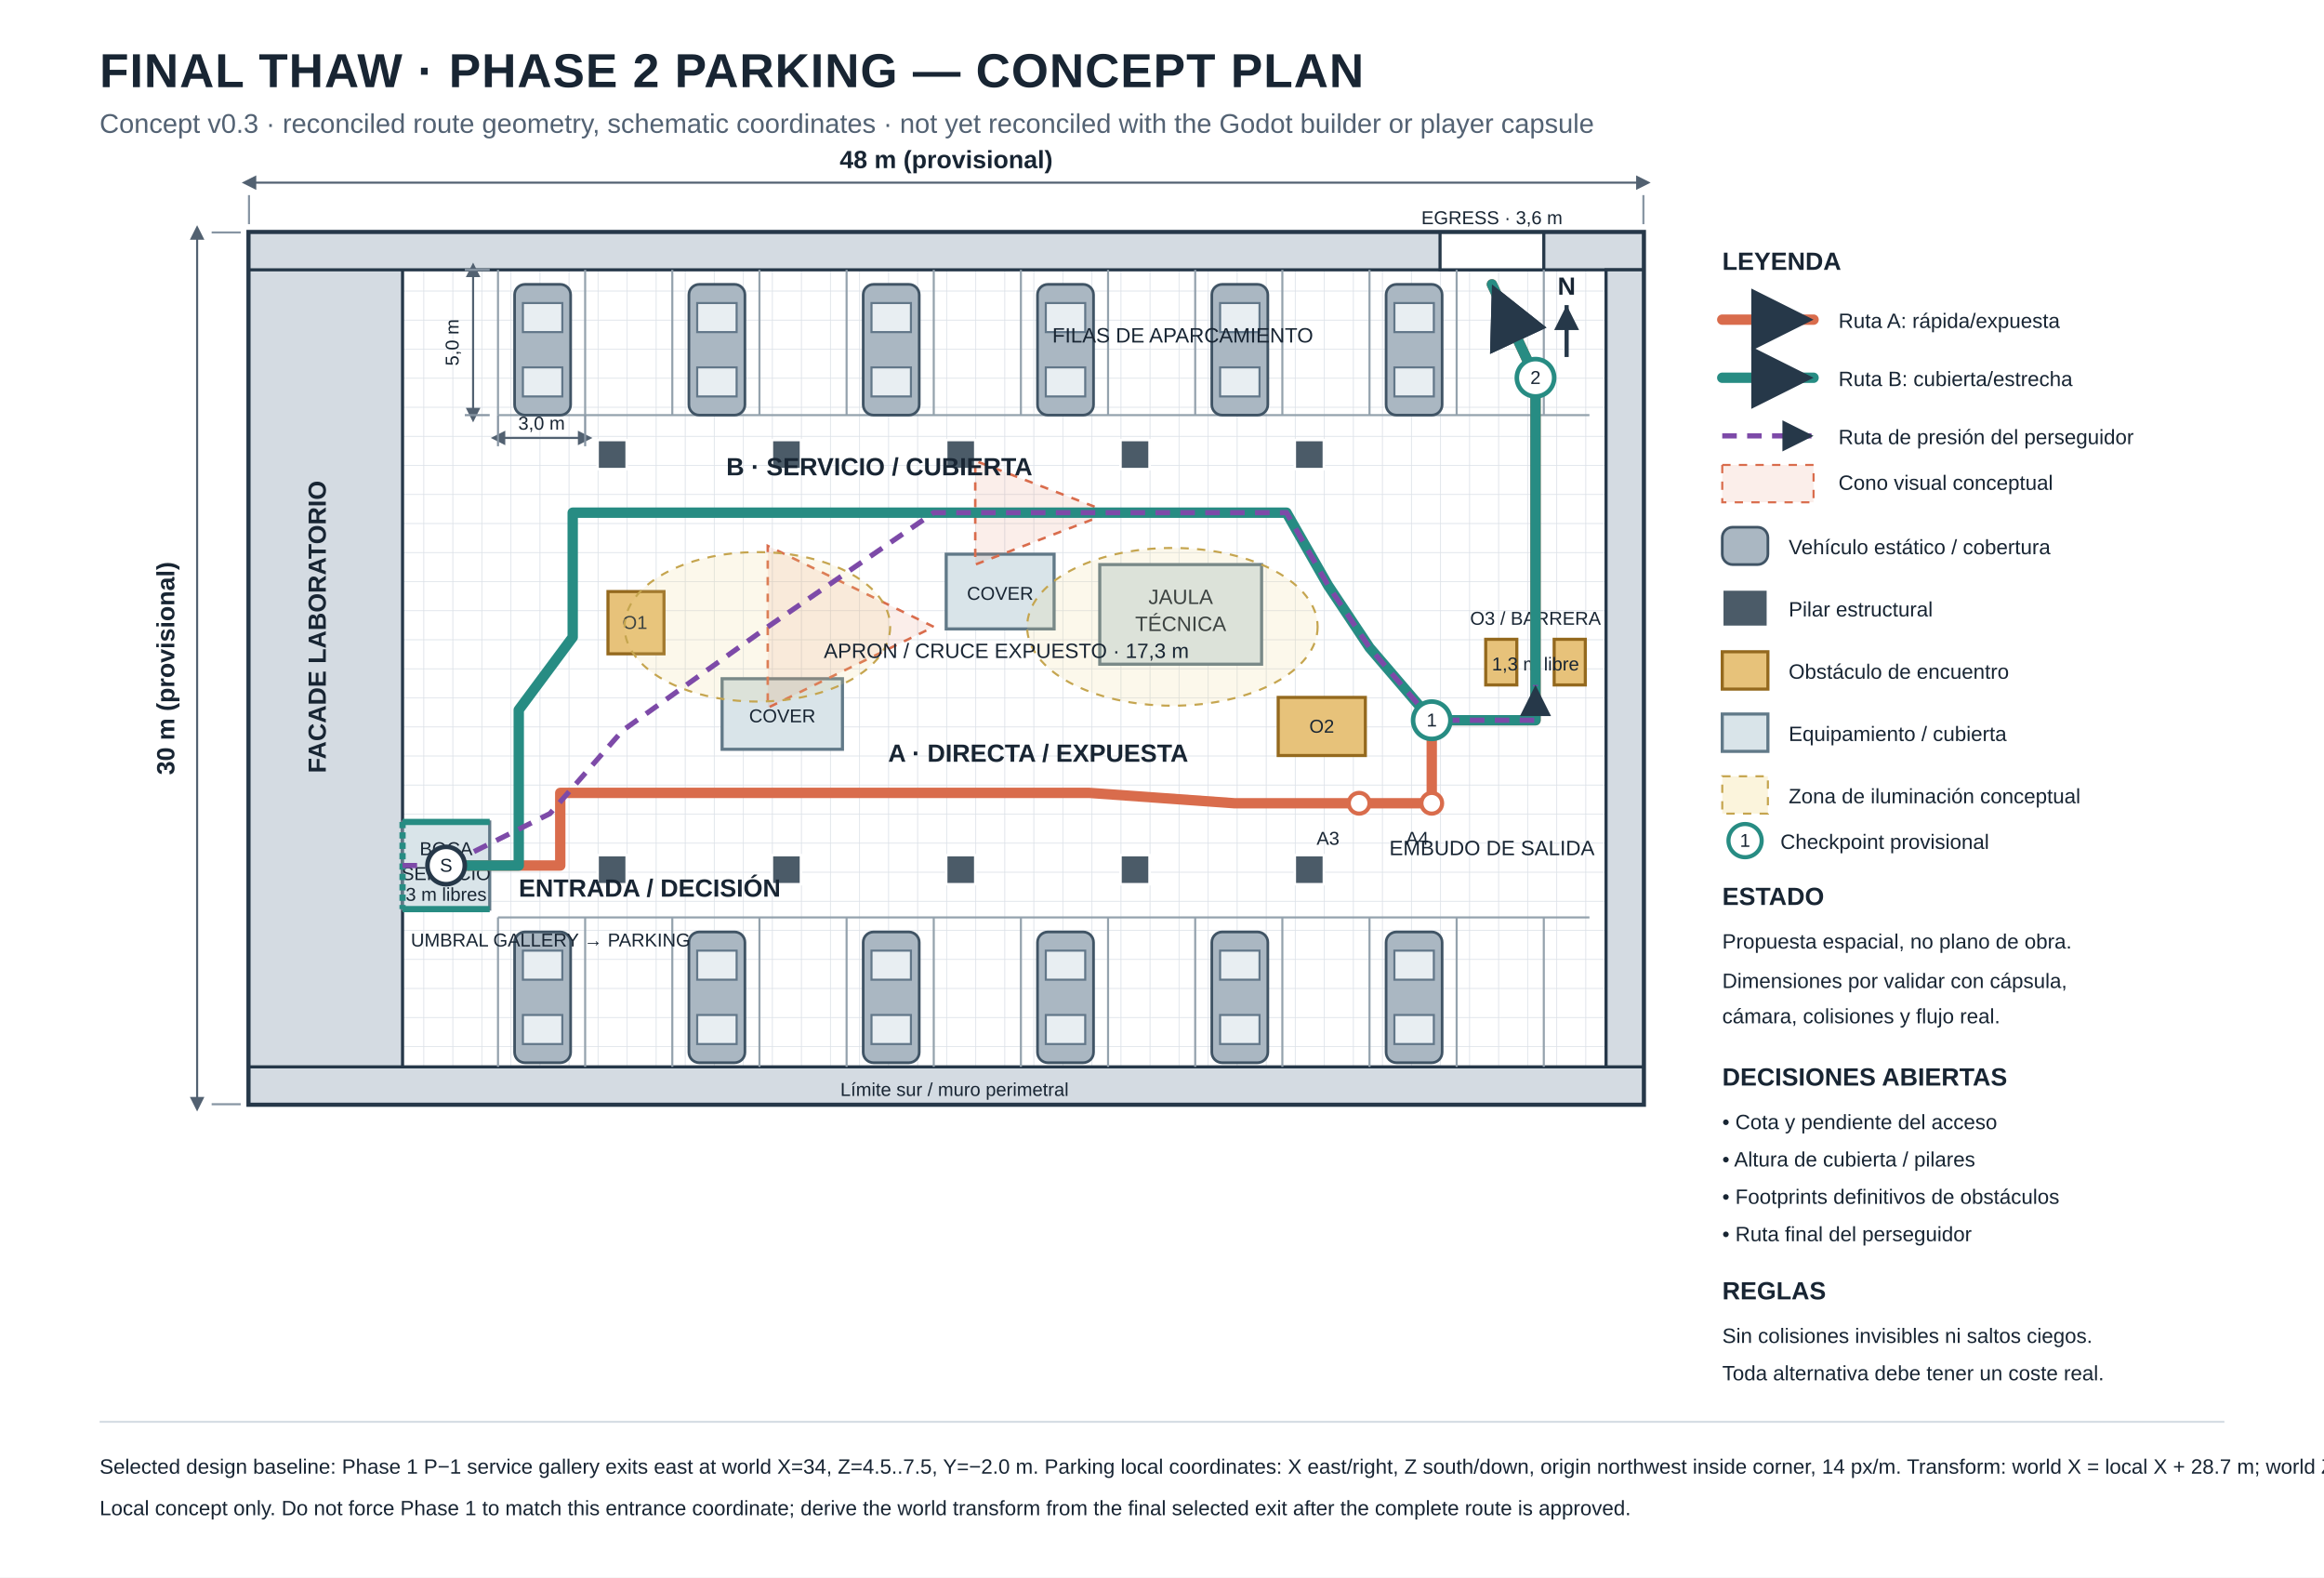
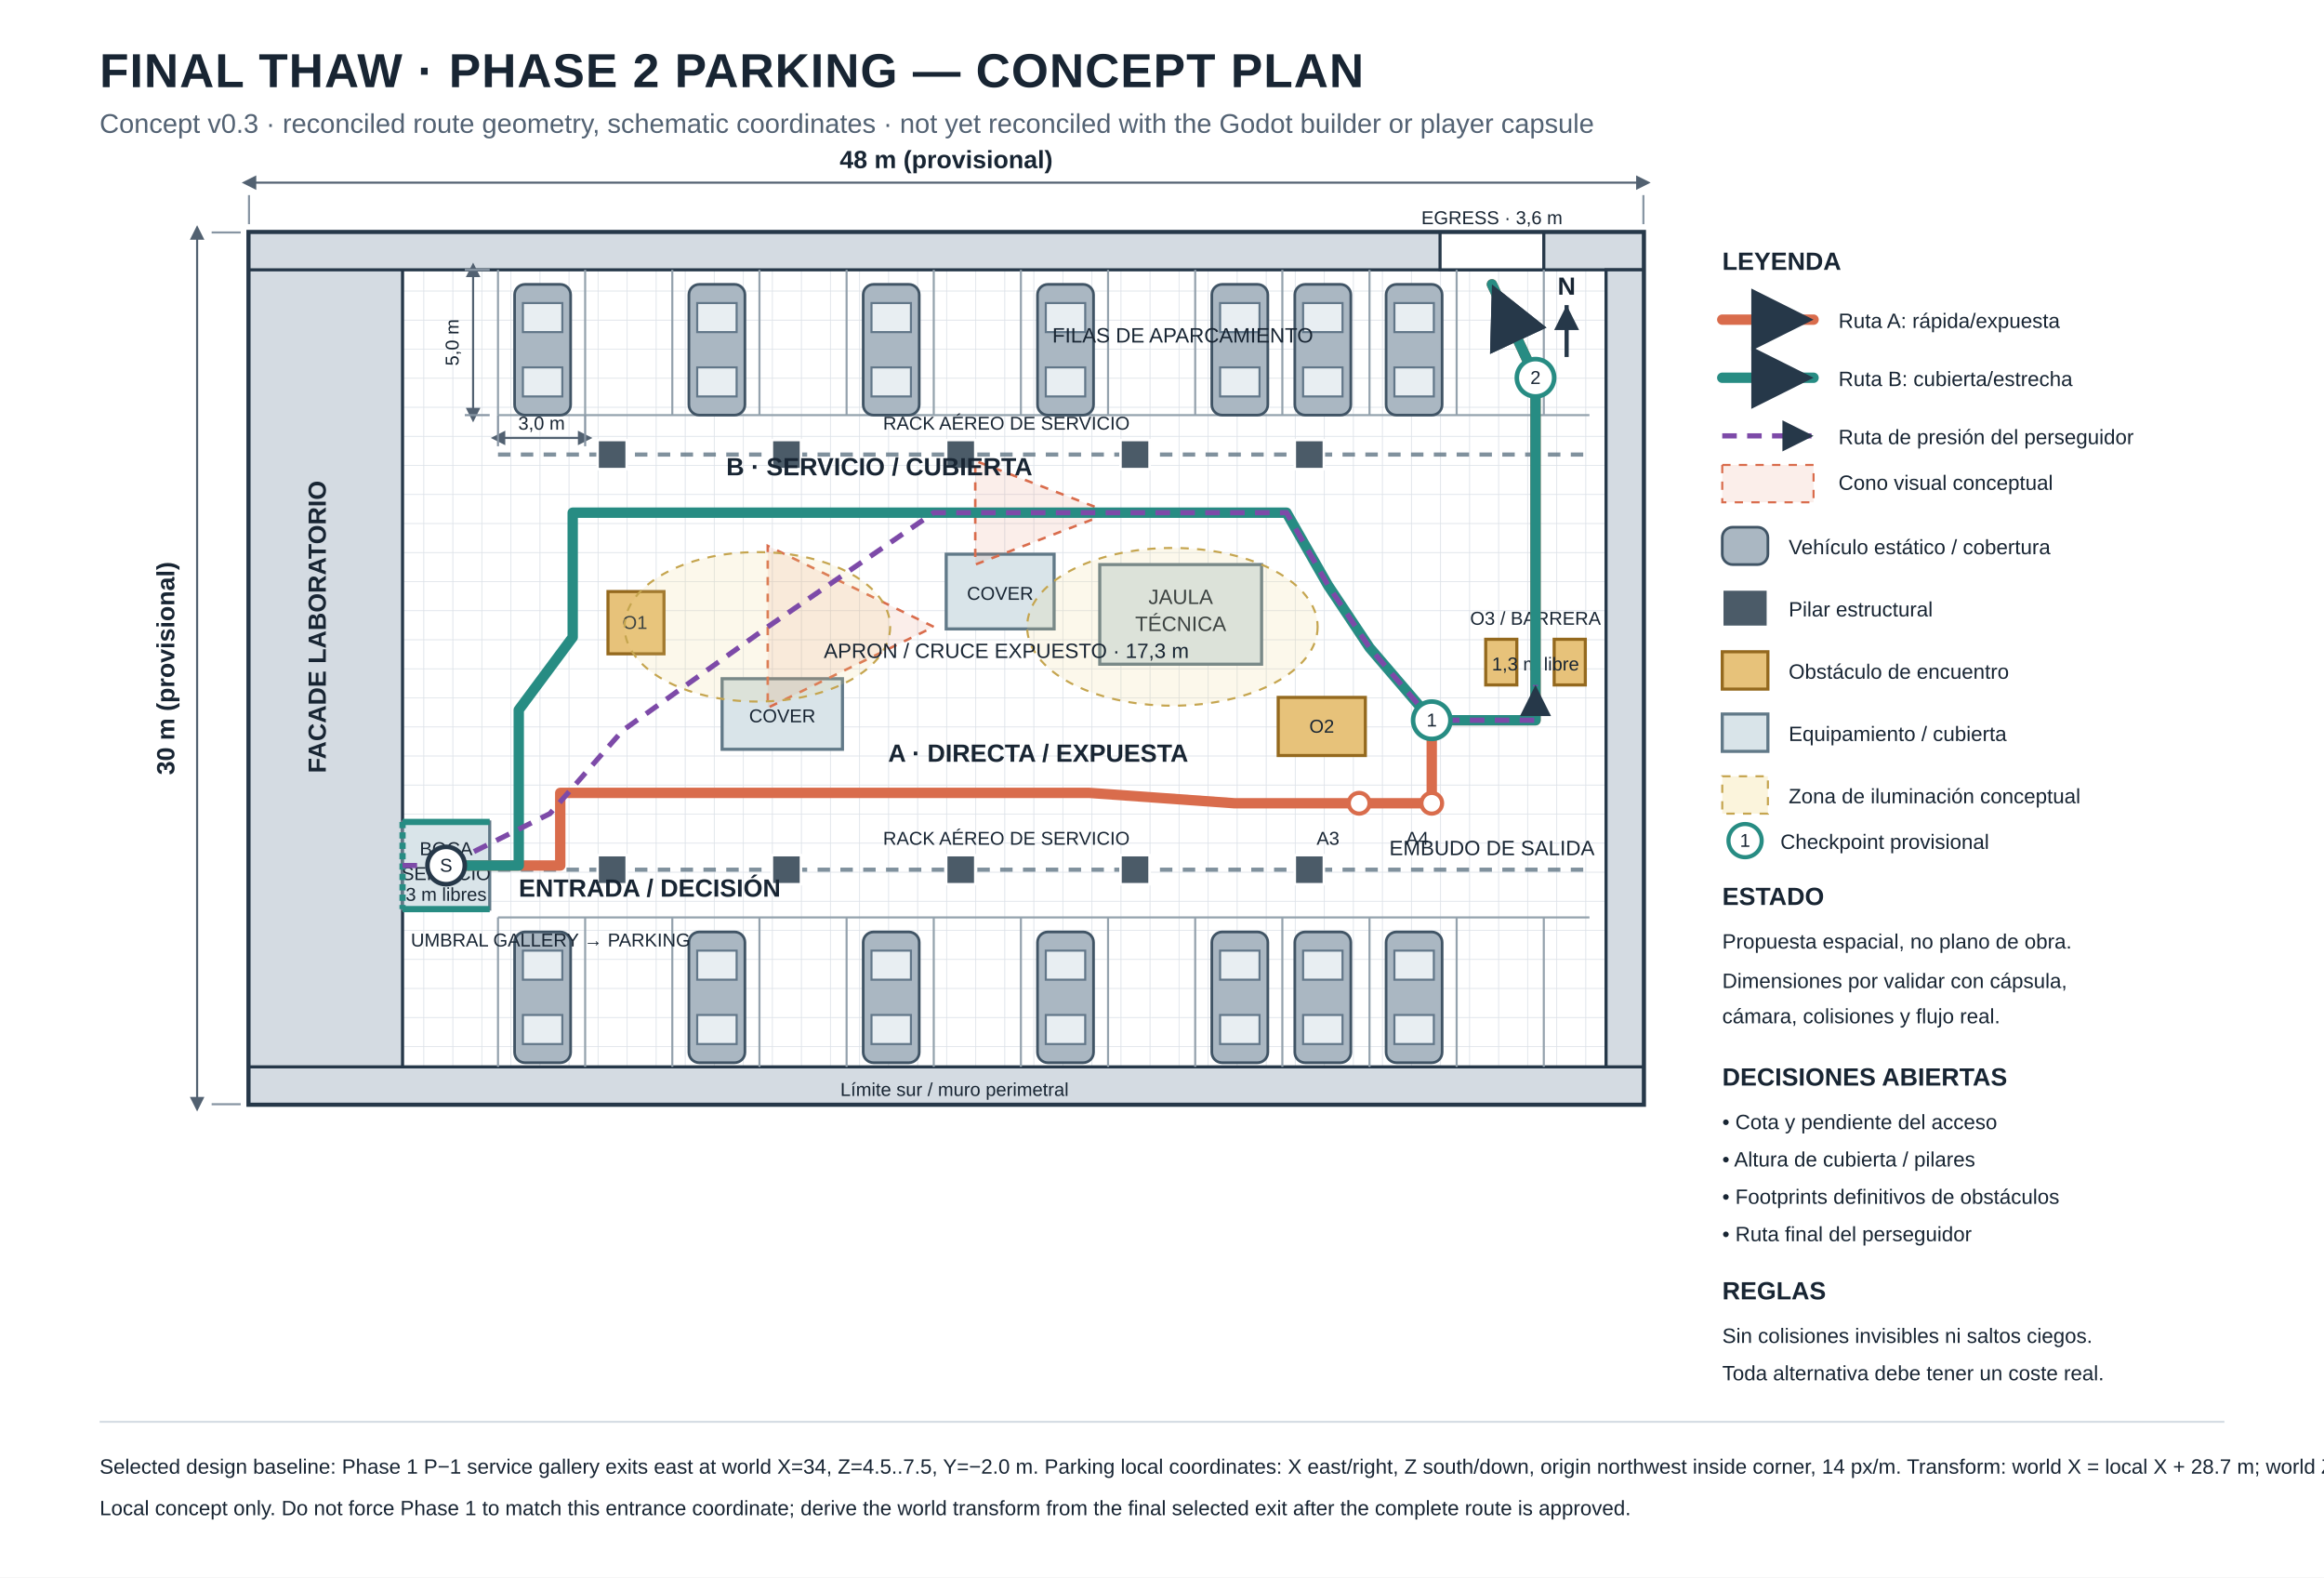
<svg xmlns="http://www.w3.org/2000/svg" width="1120" height="760" viewBox="0 0 1120 760">
  <defs>
    <pattern id="grid" width="14" height="14" patternUnits="userSpaceOnUse">
      <path d="M14 0H0V14" fill="none" stroke="#dce2e8" stroke-width="0.7" />
    </pattern>
    <marker id="arrow" markerWidth="8" markerHeight="8" refX="6" refY="3" orient="auto">
      <path d="M0,0 L6,3 L0,6 Z" fill="#263849" />
    </marker>
    <marker id="dim" markerWidth="7" markerHeight="7" refX="3.5" refY="3.5" orient="auto-start-reverse">
      <path d="M0,0 L7,3.5 L0,7 Z" fill="#526171" />
    </marker>
    <style>
      text{font-family:Arial,Helvetica,sans-serif;fill:#182533}
      .title{font-size:23px;font-weight:700;letter-spacing:.5px}
      .subtitle{font-size:13px;fill:#536273}
      .label{font-size:12px;font-weight:600}
      .small{font-size:10px}
      .tiny{font-size:9px}
      .boundary{fill:#f5f6f7;stroke:#263849;stroke-width:3}
      .wall{fill:#d4dbe2;stroke:#263849;stroke-width:1.5}
      .service{fill:#d9e4e9;stroke:#617988;stroke-width:1.5}
      .car{fill:#aab7c2;stroke:#405465;stroke-width:1.3;rx:5}
      .carGlass{fill:#e8eef2;stroke:#627789;stroke-width:1}
      .column{fill:#4b5b68;stroke:#fff;stroke-width:1.2}
      .obstacle{fill:#e7c27a;stroke:#94691e;stroke-width:1.5}
      .routeA{fill:none;stroke:#d96c4c;stroke-width:5;stroke-linecap:round;stroke-linejoin:round;marker-end:url(#arrow)}
      .routeB{fill:none;stroke:#278c83;stroke-width:5;stroke-linecap:round;stroke-linejoin:round;marker-end:url(#arrow)}
      .threat{fill:none;stroke:#7d4aa8;stroke-width:2.5;stroke-dasharray:7 5;marker-end:url(#arrow)}
      .dimline{stroke:#526171;stroke-width:1;marker-start:url(#dim);marker-end:url(#dim)}
      .thin{stroke:#8795a3;stroke-width:1;fill:none}
    </style>
  </defs>
  <rect width="1120" height="760" fill="#ffffff" />
  <text x="48" y="42" class="title">FINAL THAW · PHASE 2 PARKING — CONCEPT PLAN</text>
  <text x="48" y="64" class="subtitle">Concept v0.3 · reconciled route geometry, schematic coordinates · not yet reconciled with the Godot builder or player capsule</text>
  <g transform="translate(120 112)">
    <rect x="0" y="0" width="672" height="420" fill="url(#grid)" stroke="#263849" stroke-width="2.5" />
    <line x1="0" y1="-24" x2="672" y2="-24" class="dimline" />
    <line x1="0" y1="-18" x2="0" y2="-4" class="thin" />
    <line x1="672" y1="-18" x2="672" y2="-4" class="thin" />
    <text x="336" y="-31" class="label" text-anchor="middle">48 m (provisional)</text>
    <line x1="-25" y1="0" x2="-25" y2="420" class="dimline" />
    <line x1="-18" y1="0" x2="-4" y2="0" class="thin" />
    <line x1="-18" y1="420" x2="-4" y2="420" class="thin" />
    <text x="-36" y="210" class="label" text-anchor="middle" transform="rotate(-90 -36 210)">30 m (provisional)</text>
    <rect x="0" y="0" width="74" height="420" class="wall" />
    <text x="37" y="190" class="label" text-anchor="middle" transform="rotate(-90 37 190)">FACADE LABORATORIO</text>
    <rect x="74" y="284" width="42" height="42" class="service" />
    <text x="95" y="300" class="tiny" text-anchor="middle">BOCA</text>
    <text x="95" y="312" class="tiny" text-anchor="middle">SERVICIO</text>
    <path d="M74 284 H116 M74 326 H116" stroke="#278c83" stroke-width="3" />
    <path d="M74 284 V326" stroke="#278c83" stroke-width="3" stroke-dasharray="3 2" />
    <text x="95" y="322" class="tiny" text-anchor="middle">3 m libres</text>
    <rect x="0" y="0" width="672" height="18" class="wall" />
    <rect x="574" y="0" width="50" height="18" fill="#ffffff" stroke="#263849" stroke-width="1.5" />
    <text x="599" y="-4" class="tiny" text-anchor="middle">EGRESS · 3,6 m</text>
    <rect x="654" y="18" width="18" height="402" class="wall" />
    <rect x="0" y="402" width="672" height="18" class="wall" />
    <g stroke="#94a2ad" stroke-width="1" fill="none">
      <path d="M120 18V88 M162 18V88 M204 18V88 M246 18V88 M288 18V88 M330 18V88 M372 18V88 M414 18V88 M456 18V88 M498 18V88 M540 18V88 M582 18V88 M624 18V88" />
      <path d="M120 88H646" />
      <path d="M120 330V402 M162 330V402 M204 330V402 M246 330V402 M288 330V402 M330 330V402 M372 330V402 M414 330V402 M456 330V402 M498 330V402 M540 330V402 M582 330V402 M624 330V402" />
      <path d="M120 330H646" />
    </g>
    <line x1="120" y1="99" x2="162" y2="99" class="dimline" />
    <line x1="120" y1="88" x2="120" y2="103" class="thin" />
    <line x1="162" y1="88" x2="162" y2="103" class="thin" />
    <text x="141" y="95" class="tiny" text-anchor="middle">3,0 m</text>
    <line x1="108" y1="18" x2="108" y2="88" class="dimline" />
    <line x1="104" y1="18" x2="116" y2="18" class="thin" />
    <line x1="104" y1="88" x2="116" y2="88" class="thin" />
    <text x="101" y="53" class="tiny" text-anchor="middle" transform="rotate(-90 101 53)">5,0 m</text>
+     \n    <path d="M120 107 H646 M120 307 H646" fill="none" stroke="#607585" stroke-width="2" stroke-dasharray="6 5" opacity="0.8" />
+     <text x="365" y="95" class="tiny" text-anchor="middle">RACK AÉREO DE SERVICIO</text>
+     <text x="365" y="295" class="tiny" text-anchor="middle">RACK AÉREO DE SERVICIO</text>\n    
    <g>
      <g transform="translate(128 25)">
        <rect class="car" width="27" height="63" />
        <rect class="carGlass" x="4" y="9" width="19" height="14" />
        <rect class="carGlass" x="4" y="40" width="19" height="14" />
      </g>
      <g transform="translate(212 25)">
        <rect class="car" width="27" height="63" />
        <rect class="carGlass" x="4" y="9" width="19" height="14" />
        <rect class="carGlass" x="4" y="40" width="19" height="14" />
      </g>
      <g transform="translate(296 25)">
        <rect class="car" width="27" height="63" />
        <rect class="carGlass" x="4" y="9" width="19" height="14" />
        <rect class="carGlass" x="4" y="40" width="19" height="14" />
      </g>
      <g transform="translate(380 25)">
        <rect class="car" width="27" height="63" />
        <rect class="carGlass" x="4" y="9" width="19" height="14" />
        <rect class="carGlass" x="4" y="40" width="19" height="14" />
      </g>
      <g transform="translate(464 25)">
        <rect class="car" width="27" height="63" />
        <rect class="carGlass" x="4" y="9" width="19" height="14" />
        <rect class="carGlass" x="4" y="40" width="19" height="14" />
      </g>
+       <g transform="translate(504 25)">
+         <rect class="car" width="27" height="63" />
+         <rect class="carGlass" x="4" y="9" width="19" height="14" />
+         <rect class="carGlass" x="4" y="40" width="19" height="14" />
+       </g>
      <g transform="translate(548 25)">
        <rect class="car" width="27" height="63" />
        <rect class="carGlass" x="4" y="9" width="19" height="14" />
        <rect class="carGlass" x="4" y="40" width="19" height="14" />
      </g>
      <g transform="translate(128 337)">
        <rect class="car" width="27" height="63" />
        <rect class="carGlass" x="4" y="9" width="19" height="14" />
        <rect class="carGlass" x="4" y="40" width="19" height="14" />
      </g>
      <g transform="translate(212 337)">
        <rect class="car" width="27" height="63" />
        <rect class="carGlass" x="4" y="9" width="19" height="14" />
        <rect class="carGlass" x="4" y="40" width="19" height="14" />
      </g>
      <g transform="translate(296 337)">
        <rect class="car" width="27" height="63" />
        <rect class="carGlass" x="4" y="9" width="19" height="14" />
        <rect class="carGlass" x="4" y="40" width="19" height="14" />
      </g>
      <g transform="translate(380 337)">
        <rect class="car" width="27" height="63" />
        <rect class="carGlass" x="4" y="9" width="19" height="14" />
        <rect class="carGlass" x="4" y="40" width="19" height="14" />
      </g>
      <g transform="translate(464 337)">
+         <rect class="car" width="27" height="63" />
+         <rect class="carGlass" x="4" y="9" width="19" height="14" />
+         <rect class="carGlass" x="4" y="40" width="19" height="14" />
+       </g>
+       <g transform="translate(504 337)">
        <rect class="car" width="27" height="63" />
        <rect class="carGlass" x="4" y="9" width="19" height="14" />
        <rect class="carGlass" x="4" y="40" width="19" height="14" />
      </g>
      <g transform="translate(548 337)">
        <rect class="car" width="27" height="63" />
        <rect class="carGlass" x="4" y="9" width="19" height="14" />
        <rect class="carGlass" x="4" y="40" width="19" height="14" />
      </g>
    </g>
    <g>
      <rect x="168" y="100" width="14" height="14" class="column" />
      <rect x="252" y="100" width="14" height="14" class="column" />
      <rect x="336" y="100" width="14" height="14" class="column" />
      <rect x="420" y="100" width="14" height="14" class="column" />
      <rect x="504" y="100" width="14" height="14" class="column" />
      <rect x="168" y="300" width="14" height="14" class="column" />
      <rect x="252" y="300" width="14" height="14" class="column" />
      <rect x="336" y="300" width="14" height="14" class="column" />
      <rect x="420" y="300" width="14" height="14" class="column" />
      <rect x="504" y="300" width="14" height="14" class="column" />
    </g>
    <rect x="410" y="160" width="78" height="48" class="service" />
    <text x="449" y="179" class="small" text-anchor="middle">JAULA</text>
    <text x="449" y="192" class="small" text-anchor="middle">TÉCNICA</text>
    <rect x="596" y="196" width="15" height="22" class="obstacle" />
    <rect x="629" y="196" width="15" height="22" class="obstacle" />
    <text x="620" y="189" class="tiny" text-anchor="middle">O3 / BARRERA</text>
    <text x="620" y="211" class="tiny" text-anchor="middle">1,3 m libre</text>
    <rect x="496" y="224" width="42" height="28" class="obstacle" />
    <text x="517" y="241" class="tiny" text-anchor="middle">O2</text>
    <rect x="228" y="215" width="58" height="34" class="service" />
    <text x="257" y="236" class="tiny" text-anchor="middle">COVER</text>
    <rect x="336" y="155" width="52" height="36" class="service" />
    <text x="362" y="177" class="tiny" text-anchor="middle">COVER</text>
    <rect x="173" y="173" width="27" height="30" class="obstacle" />
    <text x="186" y="191" class="tiny" text-anchor="middle">O1</text>
    <path d="M330 190 L250 151 L250 229 Z" fill="#d96c4c" fill-opacity=".12" stroke="#d96c4c" stroke-width="1.2" stroke-dasharray="4 4" />
    <path d="M415 135 L350 110 L350 160 Z" fill="#d96c4c" fill-opacity=".12" stroke="#d96c4c" stroke-width="1.2" stroke-dasharray="4 4" />
    <ellipse cx="245" cy="190" rx="64" ry="36" fill="#f0d88b" fill-opacity=".17" stroke="#c5a54f" stroke-width="1" stroke-dasharray="4 4" />
    <ellipse cx="445" cy="190" rx="70" ry="38" fill="#f0d88b" fill-opacity=".17" stroke="#c5a54f" stroke-width="1" stroke-dasharray="4 4" />
    <path d="M95 305 L130 305 L150 305 L150 270 L200 270 L270 270 L320 270 L405 270 L475 275 L535 275 L570 275 L570 235 L620 235 L620 218 L620 70 L599 25" class="routeA" />
    <path d="M95 305 L130 305 L130 230 L156 195 L156 135 L220 135 L290 135 L362 135 L415 135 L500 135 L520 170 L540 200 L570 235 L620 235 L620 218 L620 70 L599 25" class="routeB" />
    <path d="M74 305 L95 305 L145 280 L180 240 L250 190 L330 135 L415 135 L500 135 L520 170 L540 200 L570 235 L620 235 L620 218" class="threat" />
    <circle cx="535" cy="275" r="5" fill="#ffffff" stroke="#d96c4c" stroke-width="2" />
    <text x="520" y="295" class="tiny" text-anchor="middle">A3</text>
    <circle cx="570" cy="275" r="5" fill="#ffffff" stroke="#d96c4c" stroke-width="2" />
    <text x="563" y="295" class="tiny" text-anchor="middle">A4</text>
    <circle cx="95" cy="305" r="9" fill="#ffffff" stroke="#263849" stroke-width="2.2" />
    <text x="95" y="308" class="tiny" text-anchor="middle">S</text>
    <circle cx="570" cy="235" r="9" fill="#ffffff" stroke="#278c83" stroke-width="2.2" />
    <text x="570" y="238" class="tiny" text-anchor="middle">1</text>
    <circle cx="620" cy="70" r="9" fill="#ffffff" stroke="#278c83" stroke-width="2.2" />
    <text x="620" y="73" class="tiny" text-anchor="middle">2</text>
    <text x="78" y="344" class="tiny">UMBRAL GALLERY → PARKING</text>
    <text x="130" y="320" class="label">ENTRADA / DECISIÓN</text>
    <text x="308" y="255" class="label" fill="#b94e30">A · DIRECTA / EXPUESTA</text>
    <text x="230" y="117" class="label" fill="#1b746d">B · SERVICIO / CUBIERTA</text>
    <text x="365" y="205" class="small" text-anchor="middle">APRON / CRUCE EXPUESTO · 17,3 m</text>
    <text x="599" y="300" class="small" text-anchor="middle">EMBUDO DE SALIDA</text>
    <text x="450" y="53" class="small" text-anchor="middle">FILAS DE APARCAMIENTO</text>
    <text x="340" y="416" class="tiny" text-anchor="middle">Límite sur / muro perimetral</text>
    <path d="M635 60 L635 35" stroke="#263849" stroke-width="2" marker-end="url(#arrow)" />
    <text x="635" y="30" class="label" text-anchor="middle">N</text>
  </g>
  <g transform="translate(830 130)">
    <text x="0" y="0" class="label">LEYENDA</text>
    <line x1="0" y1="24" x2="44" y2="24" class="routeA" />
    <text x="56" y="28" class="small">Ruta A: rápida/expuesta</text>
    <line x1="0" y1="52" x2="44" y2="52" class="routeB" />
    <text x="56" y="56" class="small">Ruta B: cubierta/estrecha</text>
    <line x1="0" y1="80" x2="44" y2="80" class="threat" />
    <text x="56" y="84" class="small">Ruta de presión del perseguidor</text>
    <rect x="0" y="94" width="44" height="18" fill="#d96c4c" fill-opacity=".12" stroke="#d96c4c" stroke-dasharray="4 4" />
    <text x="56" y="106" class="small">Cono visual conceptual</text>
    <rect x="0" y="124" width="22" height="18" class="car" />
    <text x="32" y="137" class="small">Vehículo estático / cobertura</text>
    <rect x="0" y="154" width="22" height="18" class="column" />
    <text x="32" y="167" class="small">Pilar estructural</text>
    <rect x="0" y="184" width="22" height="18" class="obstacle" />
    <text x="32" y="197" class="small">Obstáculo de encuentro</text>
    <rect x="0" y="214" width="22" height="18" class="service" />
    <text x="32" y="227" class="small">Equipamiento / cubierta</text>
    <rect x="0" y="244" width="22" height="18" fill="#f0d88b" fill-opacity=".3" stroke="#c5a54f" stroke-dasharray="4 4" />
    <text x="32" y="257" class="small">Zona de iluminación conceptual</text>
    <circle cx="11" cy="275" r="8" fill="#fff" stroke="#278c83" stroke-width="2" />
    <text x="11" y="278" class="tiny" text-anchor="middle">1</text>
    <text x="28" y="279" class="small">Checkpoint provisional</text>
    <text x="0" y="306" class="label">ESTADO</text>
    <text x="0" y="327" class="small">Propuesta espacial, no plano de obra.</text>
    <text x="0" y="346" class="small">Dimensiones por validar con cápsula,</text>
    <text x="0" y="363" class="small">cámara, colisiones y flujo real.</text>
    <text x="0" y="393" class="label">DECISIONES ABIERTAS</text>
    <text x="0" y="414" class="small">• Cota y pendiente del acceso</text>
    <text x="0" y="432" class="small">• Altura de cubierta / pilares</text>
    <text x="0" y="450" class="small">• Footprints definitivos de obstáculos</text>
    <text x="0" y="468" class="small">• Ruta final del perseguidor</text>
    <text x="0" y="496" class="label">REGLAS</text>
    <text x="0" y="517" class="small">Sin colisiones invisibles ni saltos ciegos.</text>
    <text x="0" y="535" class="small">Toda alternativa debe tener un coste real.</text>
  </g>
  <line x1="48" y1="685" x2="1072" y2="685" stroke="#d6dde4" />
  <text x="48" y="710" class="small">Selected design baseline: Phase 1 P−1 service gallery exits east at world X=34, Z=4.5..7.5, Y=−2.0 m. Parking local coordinates: X east/right, Z south/down, origin northwest inside corner, 14 px/m. Transform: world X = local X + 28.7 m; world Z = local Z − 15.8 m. The 3.0 m threshold plane (local X≈5.3, Z≈21.8) maps to world (34, 6); safe spawn (local X≈6.8, Z≈21.8) maps to (35.5, 6); far egress (local X≈42.8, Z≈1.8) maps to (71.5, −14). Pavement datum Y=−2.0 m. Verify against scene geometry before implementation.</text>
  <text x="48" y="730" class="small">Local concept only. Do not force Phase 1 to match this entrance coordinate; derive the world transform from the final selected exit after the complete route is approved.</text>
</svg>
